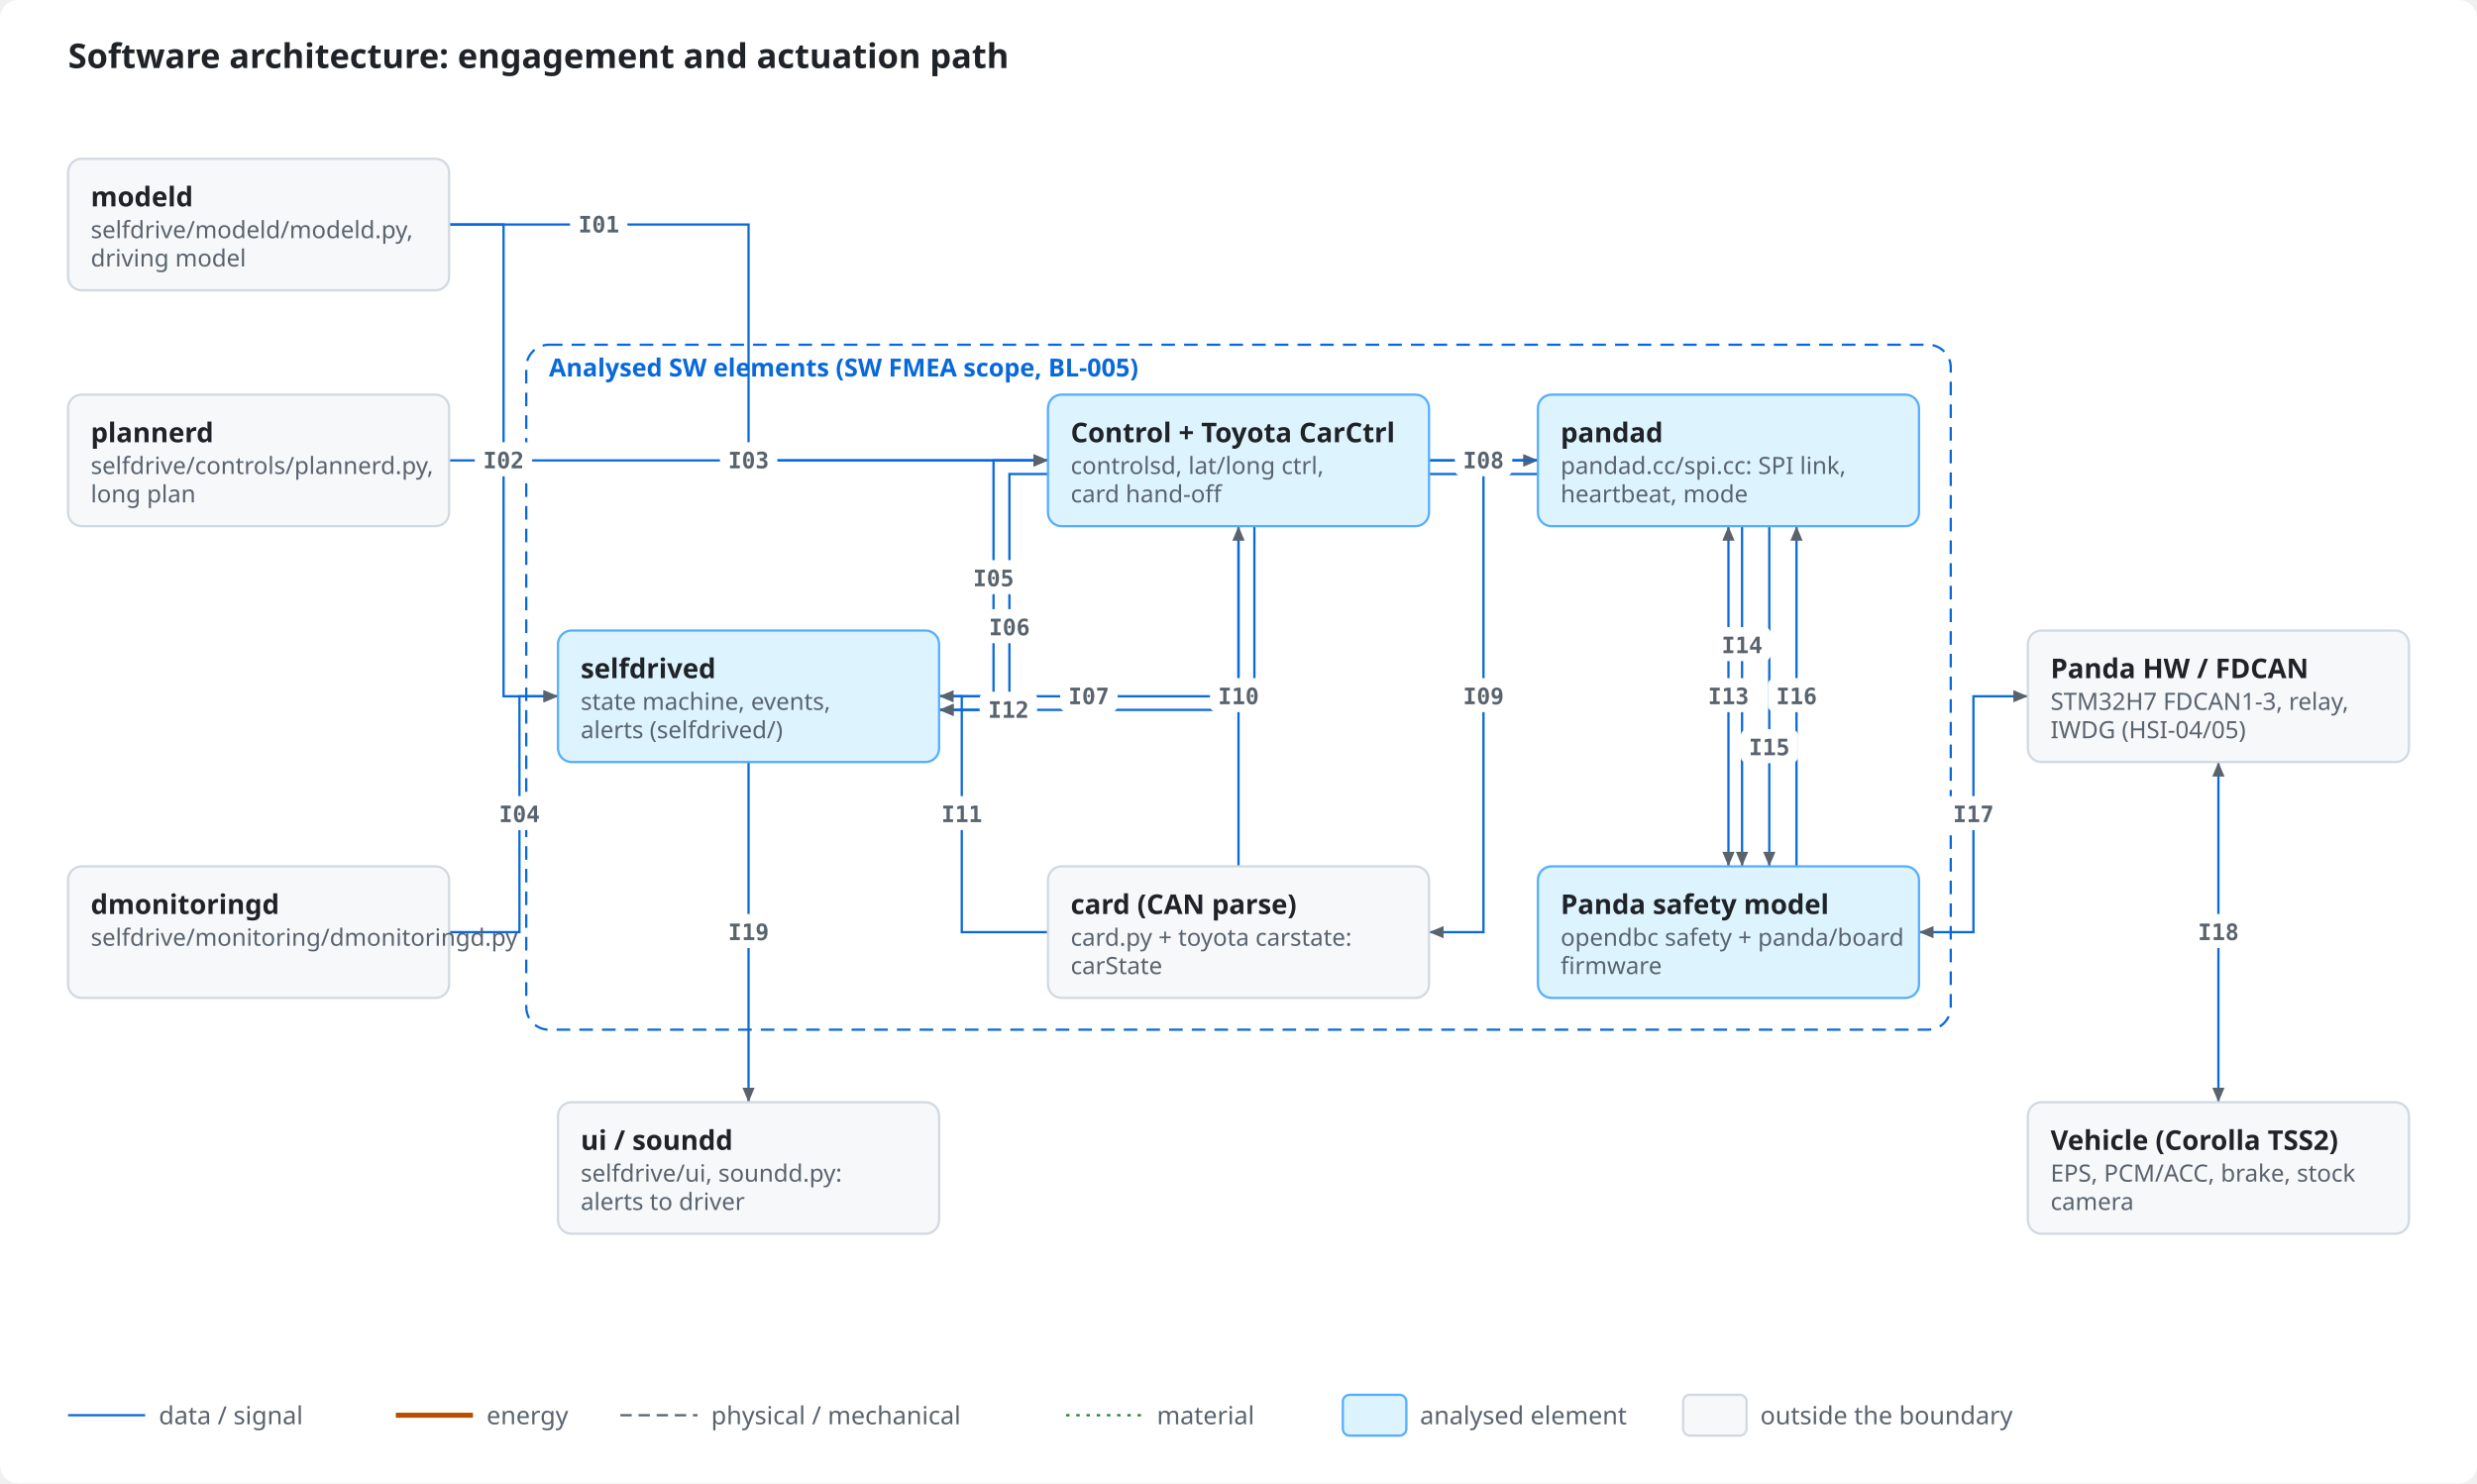
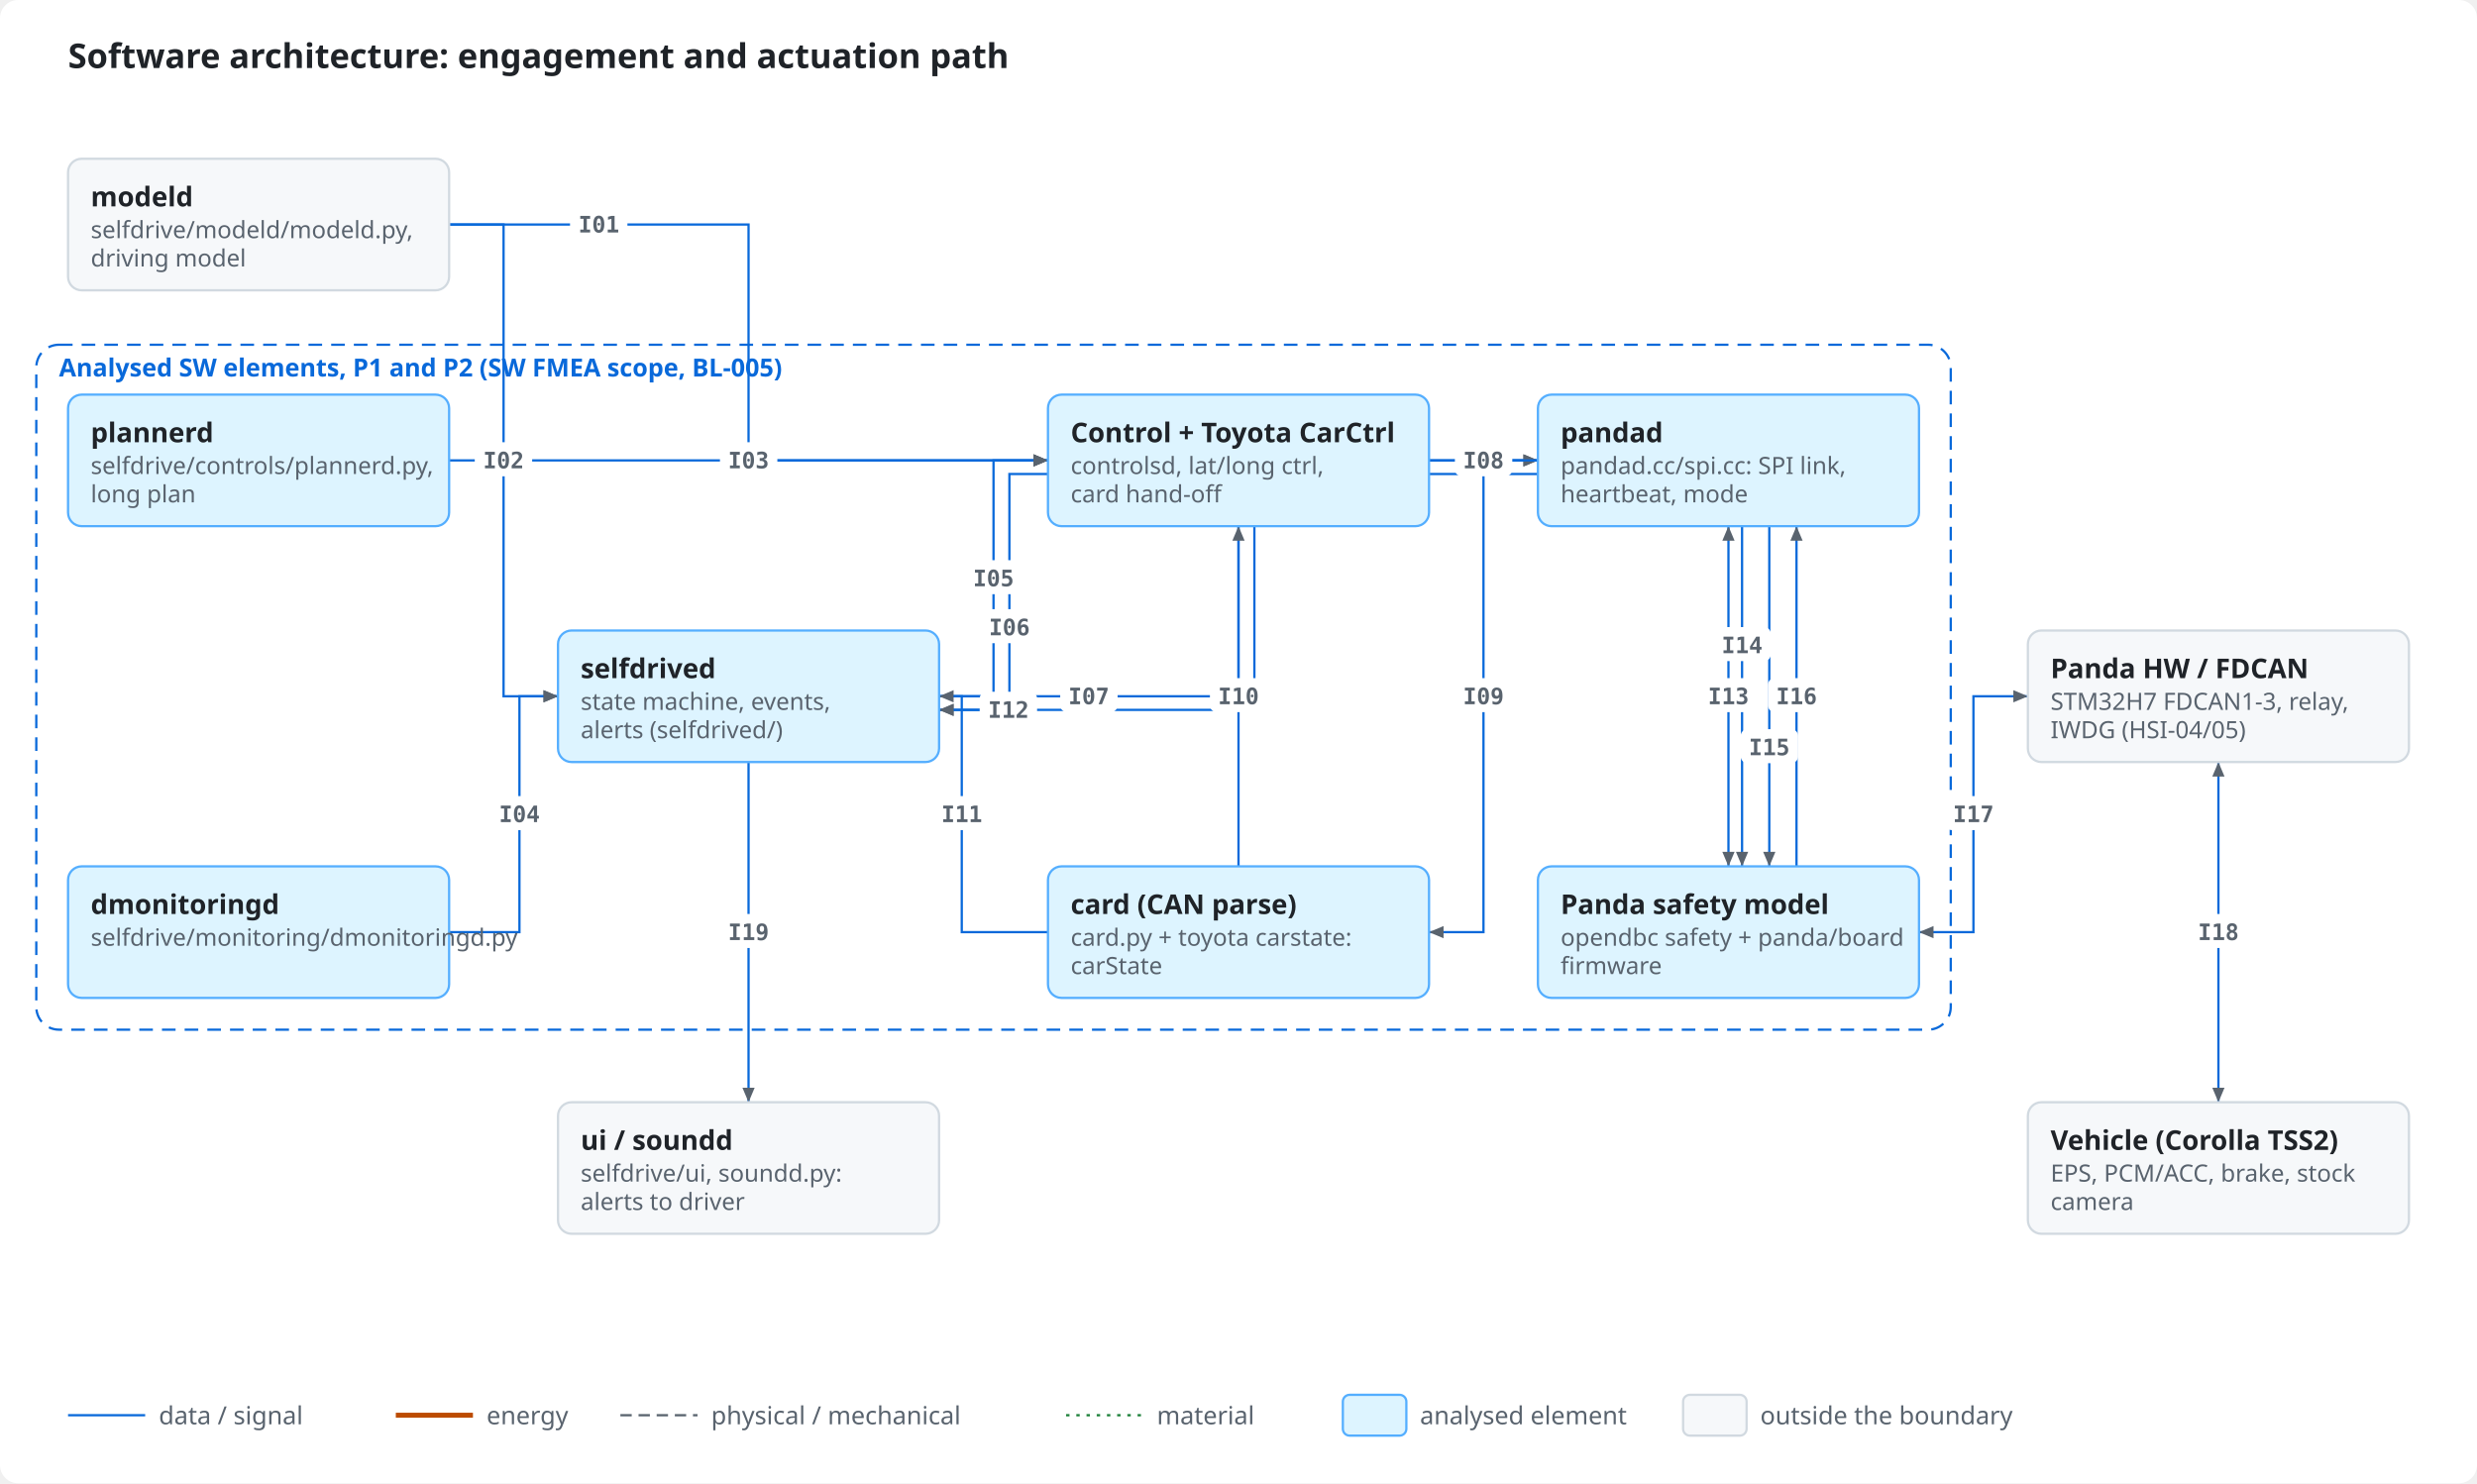
<svg xmlns="http://www.w3.org/2000/svg" viewBox="0 0 1092 654" width="1092" height="654" role="img">
  <style>
.bg{fill:#ffffff}.ink{fill:#1f2328}.mut{fill:#59636e}.acc{fill:#0969da}.surf{fill:#f6f8fa}.box{fill:#ffffff;stroke:#d1d9e0}
.in{fill:#ddf4ff;stroke:#54aeff}.out{fill:#f6f8fa;stroke:#d1d9e0}.bd{fill:none;stroke:#0969da;stroke-dasharray:6 4}.frame{fill:none;stroke:#d1d9e0}
.hS{fill:#ffebe9}.h{fill:#cf222e}.mS{fill:#fff8c5}.m{fill:#9a6700}.lS{fill:#dafbe1}.l{fill:#1a7f37}
.hB{fill:#ffebe9;stroke:#ff8182}.lB{fill:#dafbe1;stroke:#4ac26b}.nB{fill:#fbefff;stroke:#c297ff}.n{fill:#8250df}
.ln{stroke:#59636e;fill:none}.data{stroke:#0969da;fill:none}.energy{stroke:#bc4c00;fill:none;stroke-width:2.2}
.physical{stroke:#59636e;fill:none;stroke-dasharray:5 3}.material{stroke:#1a7f37;fill:none;stroke-dasharray:1.5 3}
.ah{fill:#59636e}.lbl{fill:#ffffff}.lane{fill:#f6f8fa}.laneT{fill:#59636e}
text{font-family:-apple-system,BlinkMacSystemFont,"Segoe UI","Noto Sans",Helvetica,Arial,sans-serif}
.mono{font-family:ui-monospace,SFMono-Regular,"SF Mono",Menlo,Consolas,monospace}
@media (prefers-color-scheme: dark){
.bg{fill:#0d1117}.ink{fill:#e6edf3}.mut{fill:#9198a1}.acc{fill:#4493f8}.surf{fill:#151b23}.box{fill:#0d1117;stroke:#3d444d}
.in{fill:#0c2d6b;stroke:#1f6feb}.out{fill:#151b23;stroke:#3d444d}.bd{stroke:#4493f8}.frame{stroke:#3d444d}
.hS{fill:#3c1618}.h{fill:#ff7b72}.mS{fill:#3a2a0c}.m{fill:#d29922}.lS{fill:#12261a}.l{fill:#3fb950}
.hB{fill:#3c1618;stroke:#da3633}.lB{fill:#12261a;stroke:#238636}.nB{fill:#271052;stroke:#8957e5}.n{fill:#ab7df8}
.ln{stroke:#9198a1}.data{stroke:#4493f8}.energy{stroke:#f0883e}.physical{stroke:#9198a1}.material{stroke:#3fb950}
.ah{fill:#9198a1}.lbl{fill:#0d1117}.lane{fill:#151b23}.laneT{fill:#9198a1}}
</style>
  <rect class="bg" x="0" y="0" width="1092" height="654" rx="8" />
  <text x="30.0" y="30.0" class="ink" font-size="15" font-weight="600" text-anchor="start">Software architecture: engagement and actuation path</text>
-   <rect x="232" y="152" width="628" height="302" rx="10" class="bd" />
-   <text x="242.0" y="166.0" class="acc" font-size="11" font-weight="600" text-anchor="start">Analysed SW elements (SW FMEA scope, BL-005)</text>
+   <rect x="16" y="152" width="844" height="302" rx="10" class="bd" />
+   <text x="26.0" y="166.0" class="acc" font-size="11" font-weight="600" text-anchor="start">Analysed SW elements, P1 and P2 (SW FMEA scope, BL-005)</text>
  <path d="M198.0 99.0 L330.0 99.0 L330.0 203.0 L462.0 203.0" class="data" />
  <path d="M462.0 203.0 L455.6 205.7 L455.6 200.3 Z" class="ah" />
  <path d="M198.0 99.0 L222.0 99.0 L222.0 307.0 L246.0 307.0" class="data" />
  <path d="M246.0 307.0 L239.6 309.7 L239.6 304.3 Z" class="ah" />
  <path d="M198.0 203.0 L462.0 203.0" class="data" />
  <path d="M462.0 203.0 L455.6 205.7 L455.6 200.3 Z" class="ah" />
  <path d="M198.0 411.0 L229.0 411.0 L229.0 307.0 L246.0 307.0" class="data" />
  <path d="M246.0 307.0 L239.6 309.7 L239.6 304.3 Z" class="ah" />
  <path d="M414.0 307.0 L438.0 307.0 L438.0 203.0 L462.0 203.0" class="data" />
  <path d="M462.0 203.0 L455.6 205.7 L455.6 200.3 Z" class="ah" />
  <path d="M462.0 209.0 L445.0 209.0 L445.0 313.0 L414.0 313.0" class="data" />
  <path d="M414.0 313.0 L420.4 310.3 L420.4 315.7 Z" class="ah" />
  <path d="M414.0 307.0 L546.0 307.0 L546.0 203.0 L678.0 203.0" class="data" />
  <path d="M678.0 203.0 L671.6 205.7 L671.6 200.3 Z" class="ah" />
  <path d="M630.0 203.0 L678.0 203.0" class="data" />
  <path d="M678.0 203.0 L671.6 205.7 L671.6 200.3 Z" class="ah" />
  <path d="M678.0 203.0 L654.0 203.0 L654.0 411.0 L630.0 411.0" class="data" />
  <path d="M630.0 411.0 L636.4 408.3 L636.4 413.7 Z" class="ah" />
  <path d="M546.0 382.0 L546.0 232.0" class="data" />
  <path d="M546.0 232.0 L548.7 238.4 L543.3 238.4 Z" class="ah" />
  <path d="M462.0 411.0 L424.0 411.0 L424.0 307.0 L414.0 307.0" class="data" />
  <path d="M414.0 307.0 L420.4 304.3 L420.4 309.7 Z" class="ah" />
  <path d="M678.0 209.0 L553.0 209.0 L553.0 313.0 L414.0 313.0" class="data" />
  <path d="M414.0 313.0 L420.4 310.3 L420.4 315.7 Z" class="ah" />
  <path d="M762.0 232.0 L762.0 382.0" class="data" />
  <path d="M762.0 382.0 L759.3 375.6 L764.7 375.6 Z" class="ah" />
  <path d="M762.0 232.0 L764.7 238.4 L759.3 238.4 Z" class="ah" />
  <path d="M768.0 232.0 L768.0 382.0" class="data" />
  <path d="M768.0 382.0 L765.3 375.6 L770.7 375.6 Z" class="ah" />
  <path d="M780.0 232.0 L780.0 382.0" class="data" />
  <path d="M780.0 382.0 L777.3 375.6 L782.7 375.6 Z" class="ah" />
  <path d="M792.0 382.0 L792.0 232.0" class="data" />
  <path d="M792.0 232.0 L794.7 238.4 L789.3 238.4 Z" class="ah" />
  <path d="M846.0 411.0 L870.0 411.0 L870.0 307.0 L894.0 307.0" class="data" />
  <path d="M894.0 307.0 L887.6 309.7 L887.6 304.3 Z" class="ah" />
  <path d="M846.0 411.0 L852.4 408.3 L852.4 413.7 Z" class="ah" />
  <path d="M978.0 336.0 L978.0 486.0" class="data" />
  <path d="M978.0 486.0 L975.3 479.6 L980.7 479.6 Z" class="ah" />
  <path d="M978.0 336.0 L980.7 342.4 L975.3 342.4 Z" class="ah" />
  <path d="M330.0 336.0 L330.0 486.0" class="data" />
  <path d="M330.0 486.0 L327.3 479.6 L332.7 479.6 Z" class="ah" />
  <rect x="30.0" y="70.0" width="168.0" height="58.0" rx="6" class="out" />
  <text x="40.0" y="91.0" class="ink" font-size="12" font-weight="600" text-anchor="start">modeld</text>
  <text x="40.0" y="105.0" class="mut" font-size="10.5" text-anchor="start">selfdrive/modeld/modeld.py,</text>
  <text x="40.0" y="117.5" class="mut" font-size="10.5" text-anchor="start">driving model</text>
-   <rect x="30.0" y="174.0" width="168.0" height="58.0" rx="6" class="out" />
+   <rect x="30.0" y="174.0" width="168.0" height="58.0" rx="6" class="in" />
  <text x="40.0" y="195.0" class="ink" font-size="12" font-weight="600" text-anchor="start">plannerd</text>
  <text x="40.0" y="209.0" class="mut" font-size="10.5" text-anchor="start">selfdrive/controls/plannerd.py,</text>
  <text x="40.0" y="221.5" class="mut" font-size="10.5" text-anchor="start">long plan</text>
-   <rect x="30.0" y="382.0" width="168.0" height="58.0" rx="6" class="out" />
+   <rect x="30.0" y="382.0" width="168.0" height="58.0" rx="6" class="in" />
  <text x="40.0" y="403.0" class="ink" font-size="12" font-weight="600" text-anchor="start">dmonitoringd</text>
  <text x="40.0" y="417.0" class="mut" font-size="10.5" text-anchor="start">selfdrive/monitoring/dmonitoringd.py</text>
  <rect x="246.0" y="278.0" width="168.0" height="58.0" rx="6" class="in" />
  <text x="256.0" y="299.0" class="ink" font-size="12" font-weight="600" text-anchor="start">selfdrived</text>
  <text x="256.0" y="313.0" class="mut" font-size="10.5" text-anchor="start">state machine, events,</text>
  <text x="256.0" y="325.5" class="mut" font-size="10.5" text-anchor="start">alerts (selfdrived/)</text>
  <rect x="462.0" y="174.0" width="168.0" height="58.0" rx="6" class="in" />
  <text x="472.0" y="195.0" class="ink" font-size="12" font-weight="600" text-anchor="start">Control + Toyota CarCtrl</text>
  <text x="472.0" y="209.0" class="mut" font-size="10.5" text-anchor="start">controlsd, lat/long ctrl,</text>
  <text x="472.0" y="221.5" class="mut" font-size="10.5" text-anchor="start">card hand-off</text>
-   <rect x="462.0" y="382.0" width="168.0" height="58.0" rx="6" class="out" />
+   <rect x="462.0" y="382.0" width="168.0" height="58.0" rx="6" class="in" />
  <text x="472.0" y="403.0" class="ink" font-size="12" font-weight="600" text-anchor="start">card (CAN parse)</text>
  <text x="472.0" y="417.0" class="mut" font-size="10.5" text-anchor="start">card.py + toyota carstate:</text>
  <text x="472.0" y="429.5" class="mut" font-size="10.5" text-anchor="start">carState</text>
  <rect x="678.0" y="174.0" width="168.0" height="58.0" rx="6" class="in" />
  <text x="688.0" y="195.0" class="ink" font-size="12" font-weight="600" text-anchor="start">pandad</text>
  <text x="688.0" y="209.0" class="mut" font-size="10.5" text-anchor="start">pandad.cc/spi.cc: SPI link,</text>
  <text x="688.0" y="221.5" class="mut" font-size="10.5" text-anchor="start">heartbeat, mode</text>
  <rect x="678.0" y="382.0" width="168.0" height="58.0" rx="6" class="in" />
  <text x="688.0" y="403.0" class="ink" font-size="12" font-weight="600" text-anchor="start">Panda safety model</text>
  <text x="688.0" y="417.0" class="mut" font-size="10.5" text-anchor="start">opendbc safety + panda/board</text>
  <text x="688.0" y="429.5" class="mut" font-size="10.5" text-anchor="start">firmware</text>
  <rect x="246.0" y="486.0" width="168.0" height="58.0" rx="6" class="out" />
  <text x="256.0" y="507.0" class="ink" font-size="12" font-weight="600" text-anchor="start">ui / soundd</text>
  <text x="256.0" y="521.0" class="mut" font-size="10.5" text-anchor="start">selfdrive/ui, soundd.py:</text>
  <text x="256.0" y="533.5" class="mut" font-size="10.5" text-anchor="start">alerts to driver</text>
  <rect x="894.0" y="278.0" width="168.0" height="58.0" rx="6" class="out" />
  <text x="904.0" y="299.0" class="ink" font-size="12" font-weight="600" text-anchor="start">Panda HW / FDCAN</text>
  <text x="904.0" y="313.0" class="mut" font-size="10.5" text-anchor="start">STM32H7 FDCAN1-3, relay,</text>
  <text x="904.0" y="325.5" class="mut" font-size="10.5" text-anchor="start">IWDG (HSI-04/05)</text>
  <rect x="894.0" y="486.0" width="168.0" height="58.0" rx="6" class="out" />
  <text x="904.0" y="507.0" class="ink" font-size="12" font-weight="600" text-anchor="start">Vehicle (Corolla TSS2)</text>
  <text x="904.0" y="521.0" class="mut" font-size="10.5" text-anchor="start">EPS, PCM/ACC, brake, stock</text>
  <text x="904.0" y="533.5" class="mut" font-size="10.5" text-anchor="start">camera</text>
  <rect x="251.3" y="91.0" width="25.3" height="15.0" rx="3" class="lbl" />
  <text x="264.0" y="102.5" class="mut mono" font-size="10" font-weight="600" text-anchor="middle">I01</text>
  <rect x="209.3" y="195.0" width="25.3" height="15.0" rx="3" class="lbl" />
  <text x="222.0" y="206.5" class="mut mono" font-size="10" font-weight="600" text-anchor="middle">I02</text>
  <rect x="317.4" y="195.0" width="25.3" height="15.0" rx="3" class="lbl" />
  <text x="330.0" y="206.5" class="mut mono" font-size="10" font-weight="600" text-anchor="middle">I03</text>
  <rect x="216.3" y="351.0" width="25.3" height="15.0" rx="3" class="lbl" />
  <text x="229.0" y="362.5" class="mut mono" font-size="10" font-weight="600" text-anchor="middle">I04</text>
  <rect x="425.4" y="247.0" width="25.3" height="15.0" rx="3" class="lbl" />
  <text x="438.0" y="258.5" class="mut mono" font-size="10" font-weight="600" text-anchor="middle">I05</text>
  <rect x="432.4" y="268.6" width="25.3" height="15.0" rx="3" class="lbl" />
  <text x="445.0" y="280.1" class="mut mono" font-size="10" font-weight="600" text-anchor="middle">I06</text>
  <rect x="467.4" y="299.0" width="25.3" height="15.0" rx="3" class="lbl" />
  <text x="480.0" y="310.5" class="mut mono" font-size="10" font-weight="600" text-anchor="middle">I07</text>
  <rect x="641.4" y="195.0" width="25.3" height="15.0" rx="3" class="lbl" />
  <text x="654.0" y="206.5" class="mut mono" font-size="10" font-weight="600" text-anchor="middle">I08</text>
  <rect x="641.4" y="299.0" width="25.3" height="15.0" rx="3" class="lbl" />
  <text x="654.0" y="310.5" class="mut mono" font-size="10" font-weight="600" text-anchor="middle">I09</text>
  <rect x="533.4" y="299.0" width="25.3" height="15.0" rx="3" class="lbl" />
  <text x="546.0" y="310.5" class="mut mono" font-size="10" font-weight="600" text-anchor="middle">I10</text>
  <rect x="411.4" y="351.0" width="25.3" height="15.0" rx="3" class="lbl" />
  <text x="424.0" y="362.5" class="mut mono" font-size="10" font-weight="600" text-anchor="middle">I11</text>
  <rect x="431.9" y="305.0" width="25.3" height="15.0" rx="3" class="lbl" />
  <text x="444.6" y="316.5" class="mut mono" font-size="10" font-weight="600" text-anchor="middle">I12</text>
  <rect x="749.4" y="299.0" width="25.3" height="15.0" rx="3" class="lbl" />
  <text x="762.0" y="310.5" class="mut mono" font-size="10" font-weight="600" text-anchor="middle">I13</text>
  <rect x="755.4" y="276.5" width="25.3" height="15.0" rx="3" class="lbl" />
  <text x="768.0" y="288.0" class="mut mono" font-size="10" font-weight="600" text-anchor="middle">I14</text>
  <rect x="767.4" y="321.5" width="25.3" height="15.0" rx="3" class="lbl" />
  <text x="780.0" y="333.0" class="mut mono" font-size="10" font-weight="600" text-anchor="middle">I15</text>
  <rect x="779.4" y="299.0" width="25.3" height="15.0" rx="3" class="lbl" />
  <text x="792.0" y="310.5" class="mut mono" font-size="10" font-weight="600" text-anchor="middle">I16</text>
  <rect x="857.4" y="351.0" width="25.3" height="15.0" rx="3" class="lbl" />
  <text x="870.0" y="362.5" class="mut mono" font-size="10" font-weight="600" text-anchor="middle">I17</text>
  <rect x="965.4" y="403.0" width="25.3" height="15.0" rx="3" class="lbl" />
  <text x="978.0" y="414.5" class="mut mono" font-size="10" font-weight="600" text-anchor="middle">I18</text>
  <rect x="317.4" y="403.0" width="25.3" height="15.0" rx="3" class="lbl" />
  <text x="330.0" y="414.5" class="mut mono" font-size="10" font-weight="600" text-anchor="middle">I19</text>
  <path d="M30 624 L64 624" class="data" />
  <text x="70.0" y="628.0" class="mut" font-size="11" text-anchor="start">data / signal</text>
  <path d="M174.5 624 L208.5 624" class="energy" />
  <text x="214.5" y="628.0" class="mut" font-size="11" text-anchor="start">energy</text>
  <path d="M273.5 624 L307.5 624" class="physical" />
  <text x="313.5" y="628.0" class="mut" font-size="11" text-anchor="start">physical / mechanical</text>
  <path d="M470.0 624 L504.0 624" class="material" />
  <text x="510.0" y="628.0" class="mut" font-size="11" text-anchor="start">material</text>
  <rect x="592.0" y="615.0" width="28.0" height="18.0" rx="3" class="in" />
  <text x="626.0" y="628.0" class="mut" font-size="11" text-anchor="start">analysed element</text>
  <rect x="742.0" y="615.0" width="28.0" height="18.0" rx="3" class="out" />
  <text x="776.0" y="628.0" class="mut" font-size="11" text-anchor="start">outside the boundary</text>
</svg>
